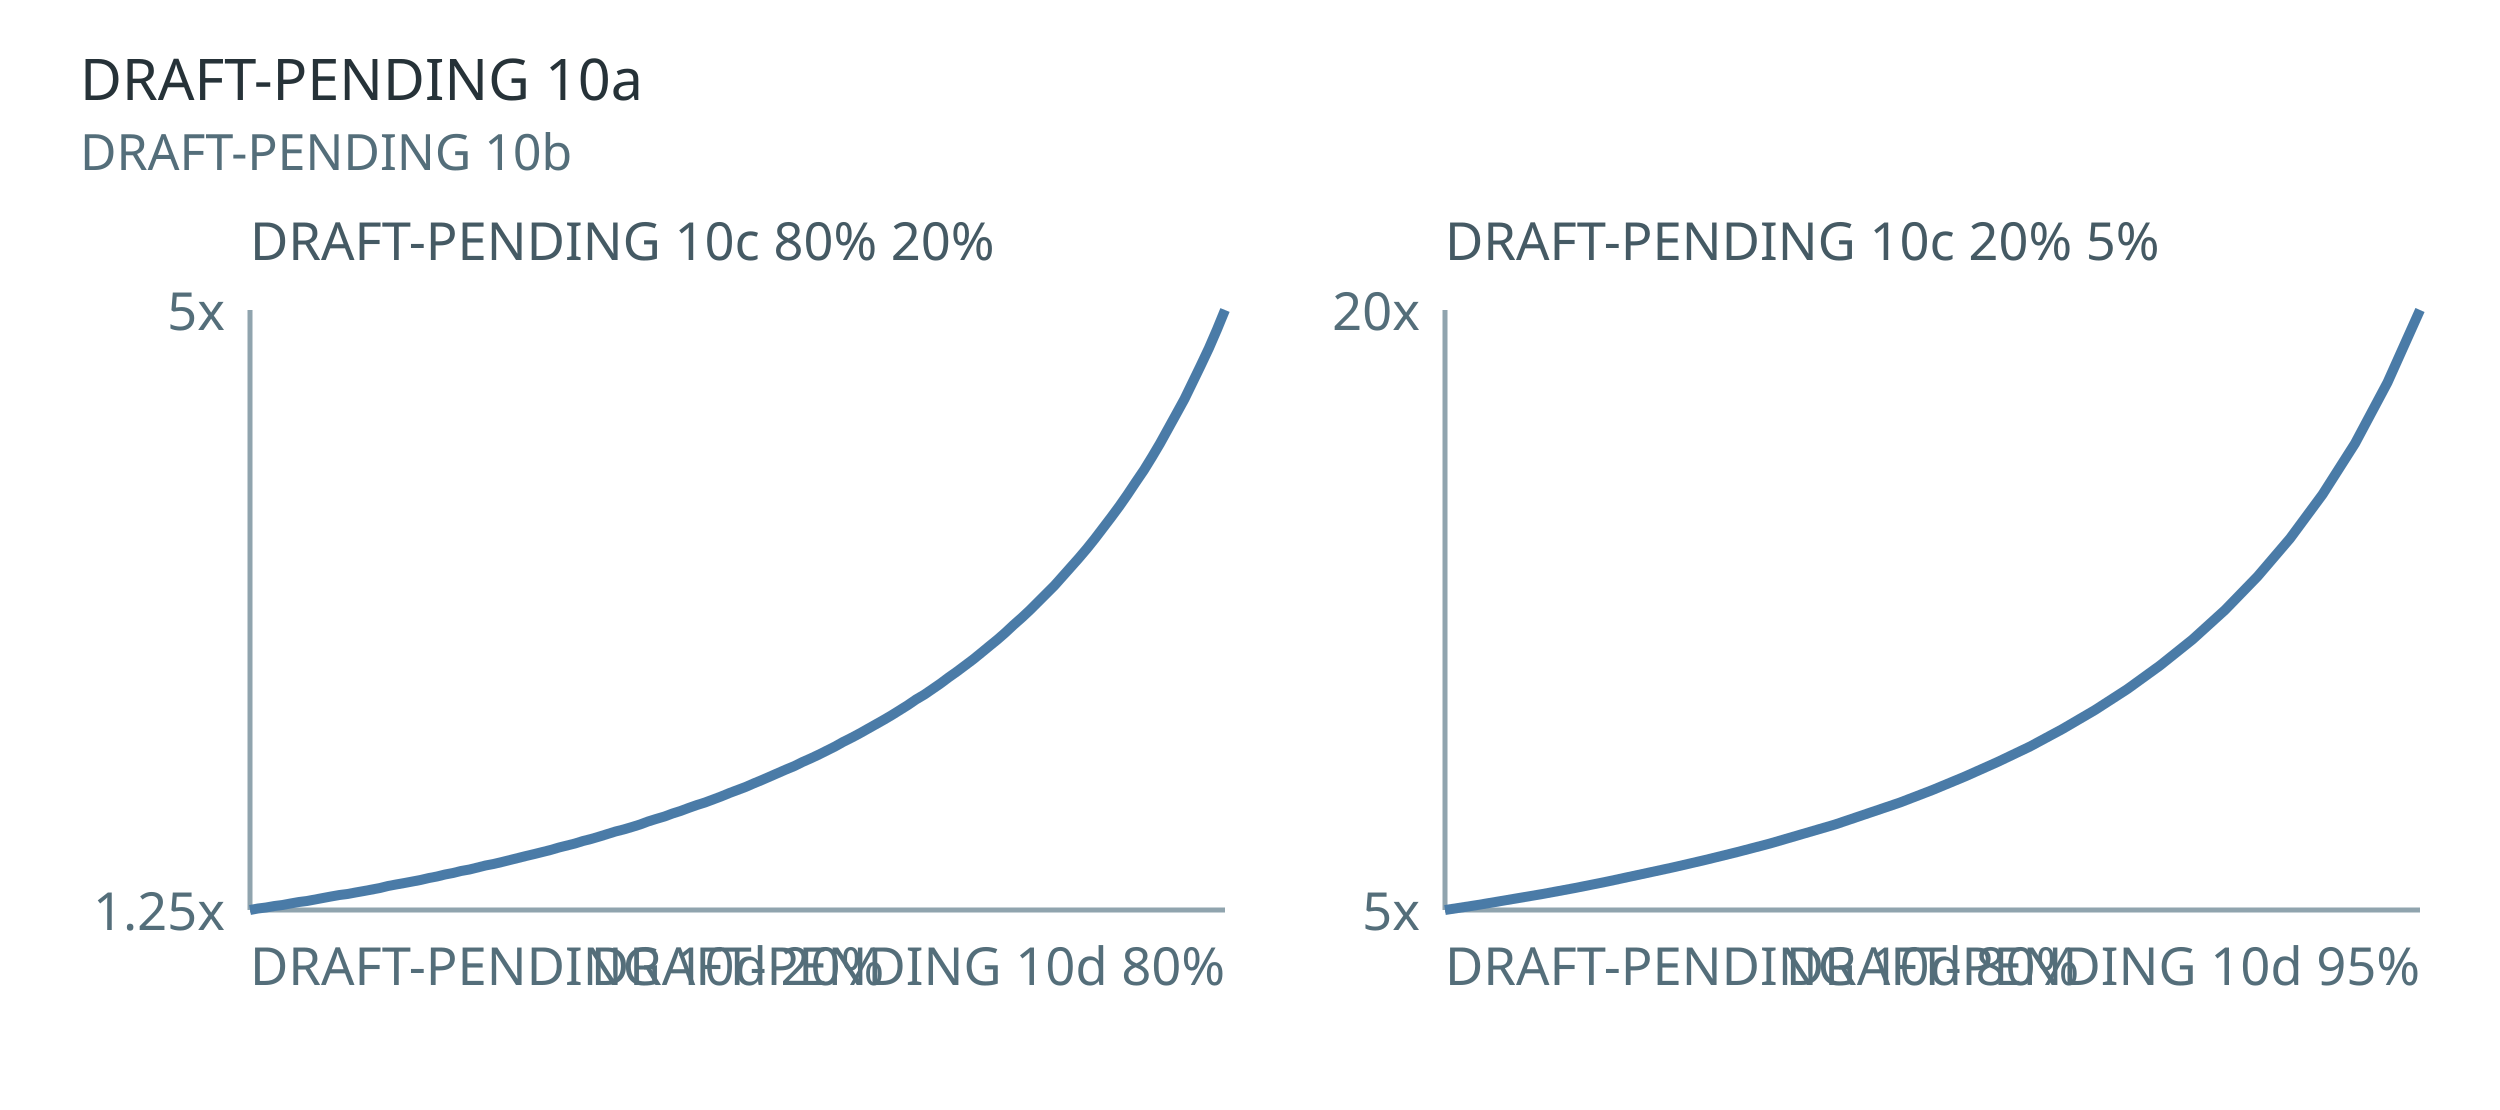
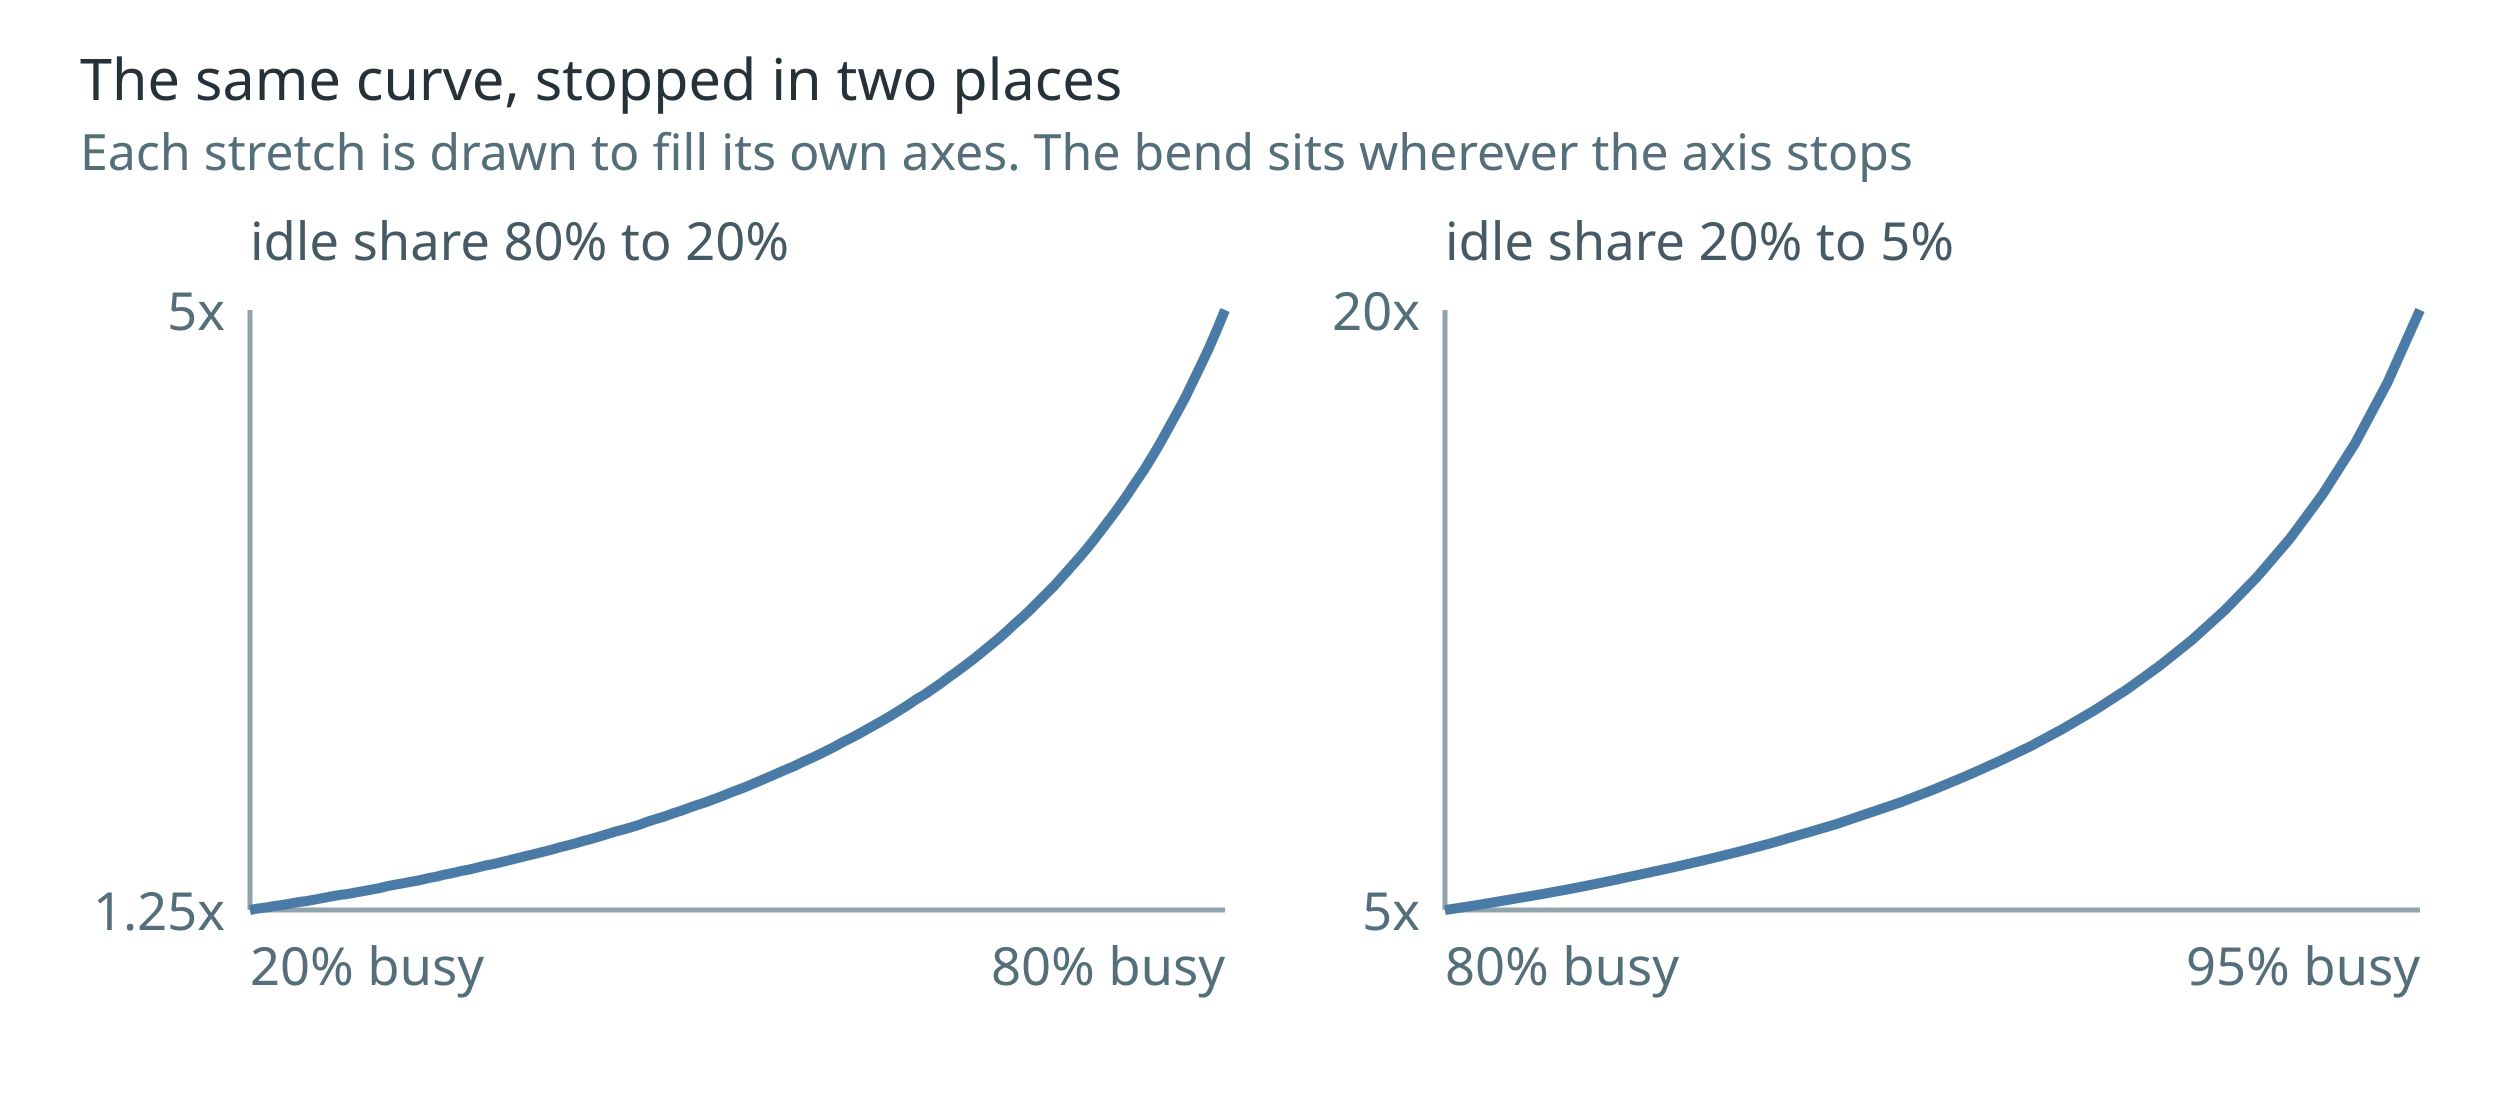
<svg xmlns="http://www.w3.org/2000/svg" viewBox="0 0 500 222" width="500" height="222" role="img" font-family="system-ui, sans-serif">
  <rect width="500" height="222" fill="#ffffff" />
-   <text x="16" y="20" font-size="11.5" fill="#263238">DRAFT-PENDING 10a</text>
-   <text x="16" y="34" font-size="10" fill="#546e7a">DRAFT-PENDING 10b</text>
-   <text x="50.0" y="52" font-size="10.5" fill="#455a64">DRAFT-PENDING 10c 80% 20%</text>
+   <text x="16" y="20" font-size="11.5" fill="#263238">The same curve, stopped in two places</text>
+   <text x="16" y="34" font-size="10" fill="#546e7a">Each stretch is drawn to fill its own axes. The bend sits wherever the axis stops</text>
+   <text x="50.0" y="52" font-size="10.5" fill="#455a64">idle share 80% to 20%</text>
  <line x1="50.0" y1="182.0" x2="245.0" y2="182.0" stroke="#90a4ae" />
  <line x1="50.0" y1="62.0" x2="50.0" y2="182.0" stroke="#90a4ae" />
  <path d="M50.0,182.0 L51.6,181.7 L53.2,181.5 L54.9,181.2 L56.5,181.0 L58.1,180.7 L59.8,180.4 L61.4,180.2 L63.0,179.9 L64.6,179.6 L66.2,179.3 L67.9,179.0 L69.5,178.8 L71.1,178.5 L72.8,178.2 L74.4,177.9 L76.0,177.6 L77.6,177.2 L79.2,176.9 L80.9,176.6 L82.5,176.3 L84.1,176.0 L85.8,175.6 L87.4,175.3 L89.0,174.9 L90.6,174.6 L92.2,174.2 L93.9,173.9 L95.5,173.5 L97.1,173.1 L98.7,172.8 L100.4,172.4 L102.0,172.0 L103.6,171.6 L105.2,171.2 L106.9,170.8 L108.5,170.4 L110.1,170.0 L111.8,169.5 L113.4,169.1 L115.0,168.7 L116.6,168.2 L118.2,167.8 L119.9,167.3 L121.5,166.8 L123.1,166.3 L124.7,165.9 L126.4,165.4 L128.0,164.9 L129.6,164.3 L131.2,163.8 L132.9,163.3 L134.5,162.7 L136.1,162.2 L137.7,161.6 L139.4,161.0 L141.0,160.5 L142.6,159.9 L144.2,159.3 L145.9,158.6 L147.5,158.0 L149.1,157.4 L150.7,156.7 L152.4,156.0 L154.0,155.3 L155.6,154.6 L157.2,153.9 L158.9,153.2 L160.5,152.4 L162.1,151.7 L163.8,150.9 L165.4,150.1 L167.0,149.3 L168.6,148.4 L170.2,147.6 L171.9,146.7 L173.5,145.8 L175.1,144.9 L176.7,144.0 L178.4,143.0 L180.0,142.0 L181.6,141.0 L183.2,139.9 L184.9,138.9 L186.5,137.8 L188.1,136.7 L189.7,135.5 L191.4,134.3 L193.0,133.1 L194.6,131.9 L196.2,130.6 L197.9,129.2 L199.5,127.9 L201.1,126.5 L202.7,125.0 L204.4,123.5 L206.0,122.0 L207.6,120.4 L209.2,118.8 L210.9,117.1 L212.5,115.3 L214.1,113.5 L215.7,111.7 L217.4,109.7 L219.0,107.7 L220.6,105.6 L222.2,103.5 L223.9,101.2 L225.5,98.9 L227.1,96.5 L228.8,94.0 L230.4,91.4 L232.0,88.7 L233.6,85.8 L235.2,82.9 L236.9,79.8 L238.5,76.5 L240.1,73.2 L241.8,69.6 L243.4,65.9 L245.0,62.0" fill="none" stroke="#4a7ba7" stroke-width="2" />
-   <text x="50.0" y="197" font-size="10.5" text-anchor="start" fill="#546e7a">DRAFT-PENDING 10d 20%</text>
-   <text x="245.0" y="197" font-size="10.5" text-anchor="end" fill="#546e7a">DRAFT-PENDING 10d 80%</text>
+   <text x="50.0" y="197" font-size="10.5" text-anchor="start" fill="#546e7a">20% busy</text>
+   <text x="245.0" y="197" font-size="10.5" text-anchor="end" fill="#546e7a">80% busy</text>
  <text x="45.0" y="186.0" font-size="10.5" text-anchor="end" fill="#546e7a">1.25x</text>
  <text x="45.0" y="66.0" font-size="10.5" text-anchor="end" fill="#546e7a">5x</text>
-   <text x="289.0" y="52" font-size="10.5" fill="#455a64">DRAFT-PENDING 10c 20% 5%</text>
+   <text x="289.0" y="52" font-size="10.5" fill="#455a64">idle share 20% to 5%</text>
  <line x1="289.0" y1="182.0" x2="484.0" y2="182.0" stroke="#90a4ae" />
  <line x1="289.0" y1="62.0" x2="289.0" y2="182.0" stroke="#90a4ae" />
  <path d="M289.0,182.0 L295.5,181.0 L302.0,179.9 L308.5,178.8 L315.0,177.6 L321.5,176.3 L328.0,174.9 L334.5,173.5 L341.0,172.0 L347.5,170.4 L354.0,168.7 L360.5,166.8 L367.0,164.9 L373.5,162.7 L380.0,160.5 L386.5,158.0 L393.0,155.3 L399.5,152.4 L406.0,149.3 L412.5,145.8 L419.0,142.0 L425.5,137.8 L432.0,133.1 L438.5,127.9 L445.0,122.0 L451.5,115.3 L458.0,107.7 L464.5,98.9 L471.0,88.7 L477.5,76.5 L484.0,62.0" fill="none" stroke="#4a7ba7" stroke-width="2" />
-   <text x="289.0" y="197" font-size="10.5" text-anchor="start" fill="#546e7a">DRAFT-PENDING 10d 80%</text>
-   <text x="484.0" y="197" font-size="10.5" text-anchor="end" fill="#546e7a">DRAFT-PENDING 10d 95%</text>
+   <text x="289.0" y="197" font-size="10.5" text-anchor="start" fill="#546e7a">80% busy</text>
+   <text x="484.0" y="197" font-size="10.5" text-anchor="end" fill="#546e7a">95% busy</text>
  <text x="284.0" y="186.0" font-size="10.5" text-anchor="end" fill="#546e7a">5x</text>
  <text x="284.0" y="66.0" font-size="10.5" text-anchor="end" fill="#546e7a">20x</text>
</svg>
